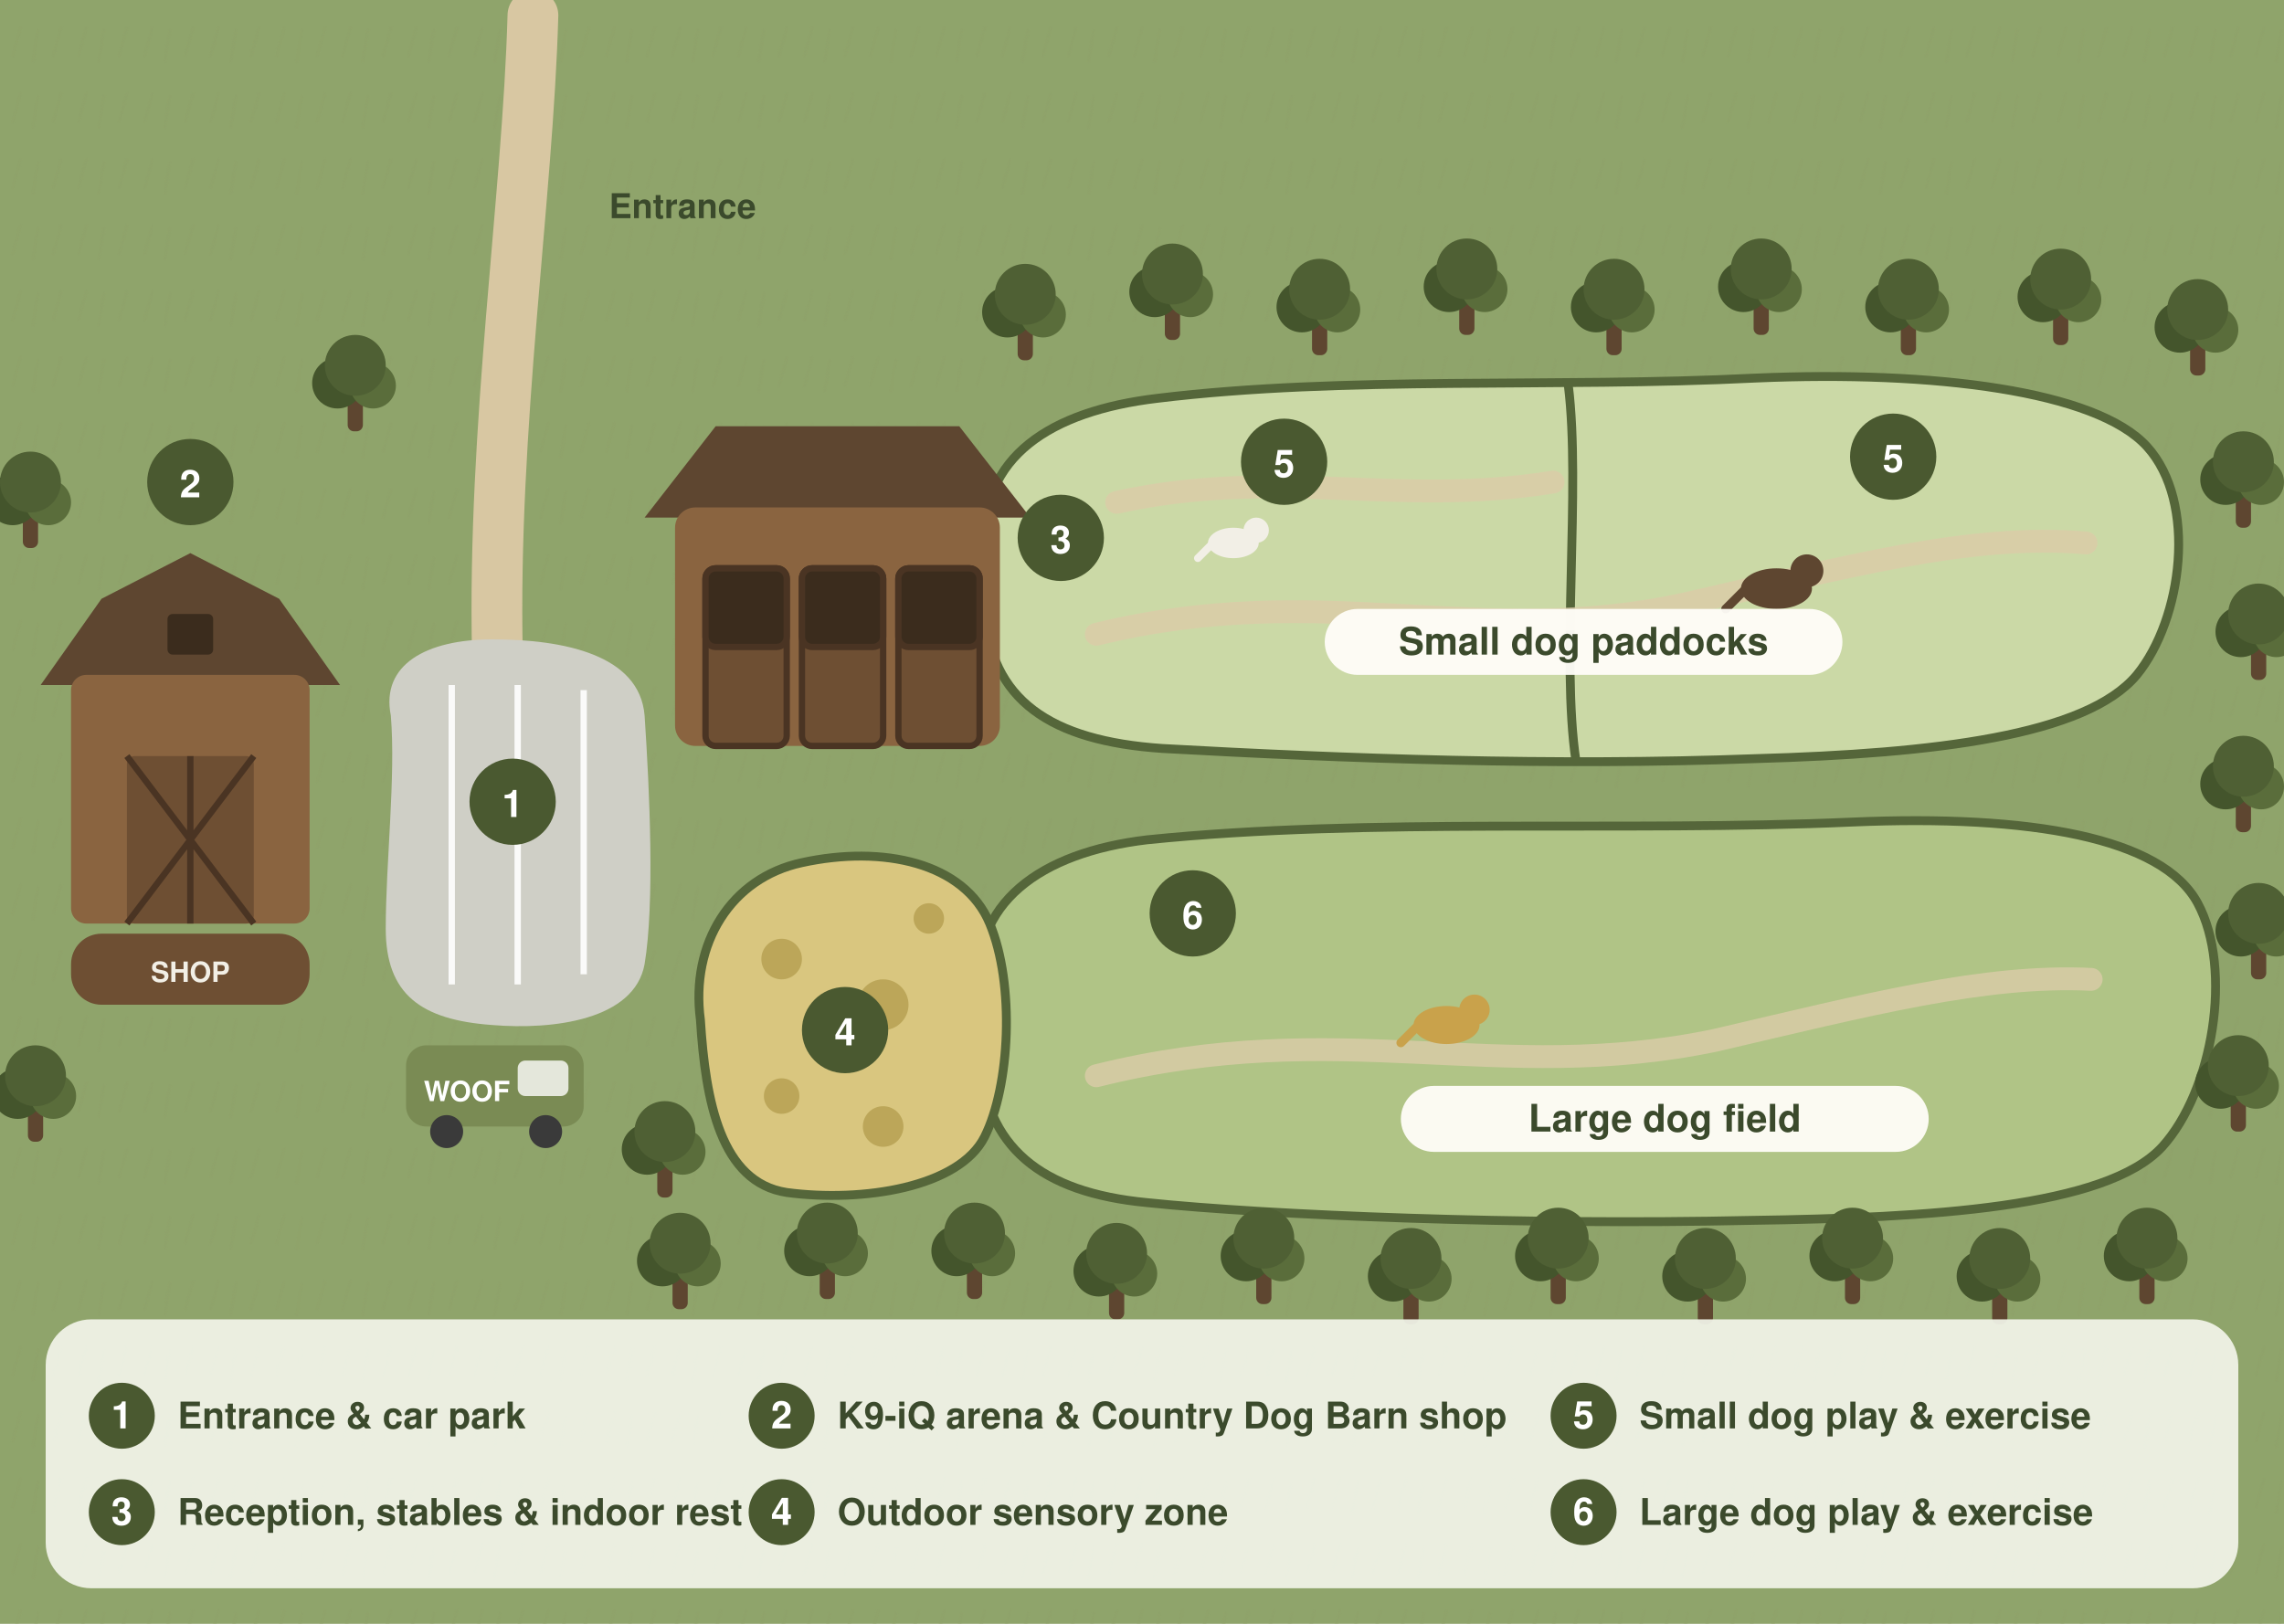
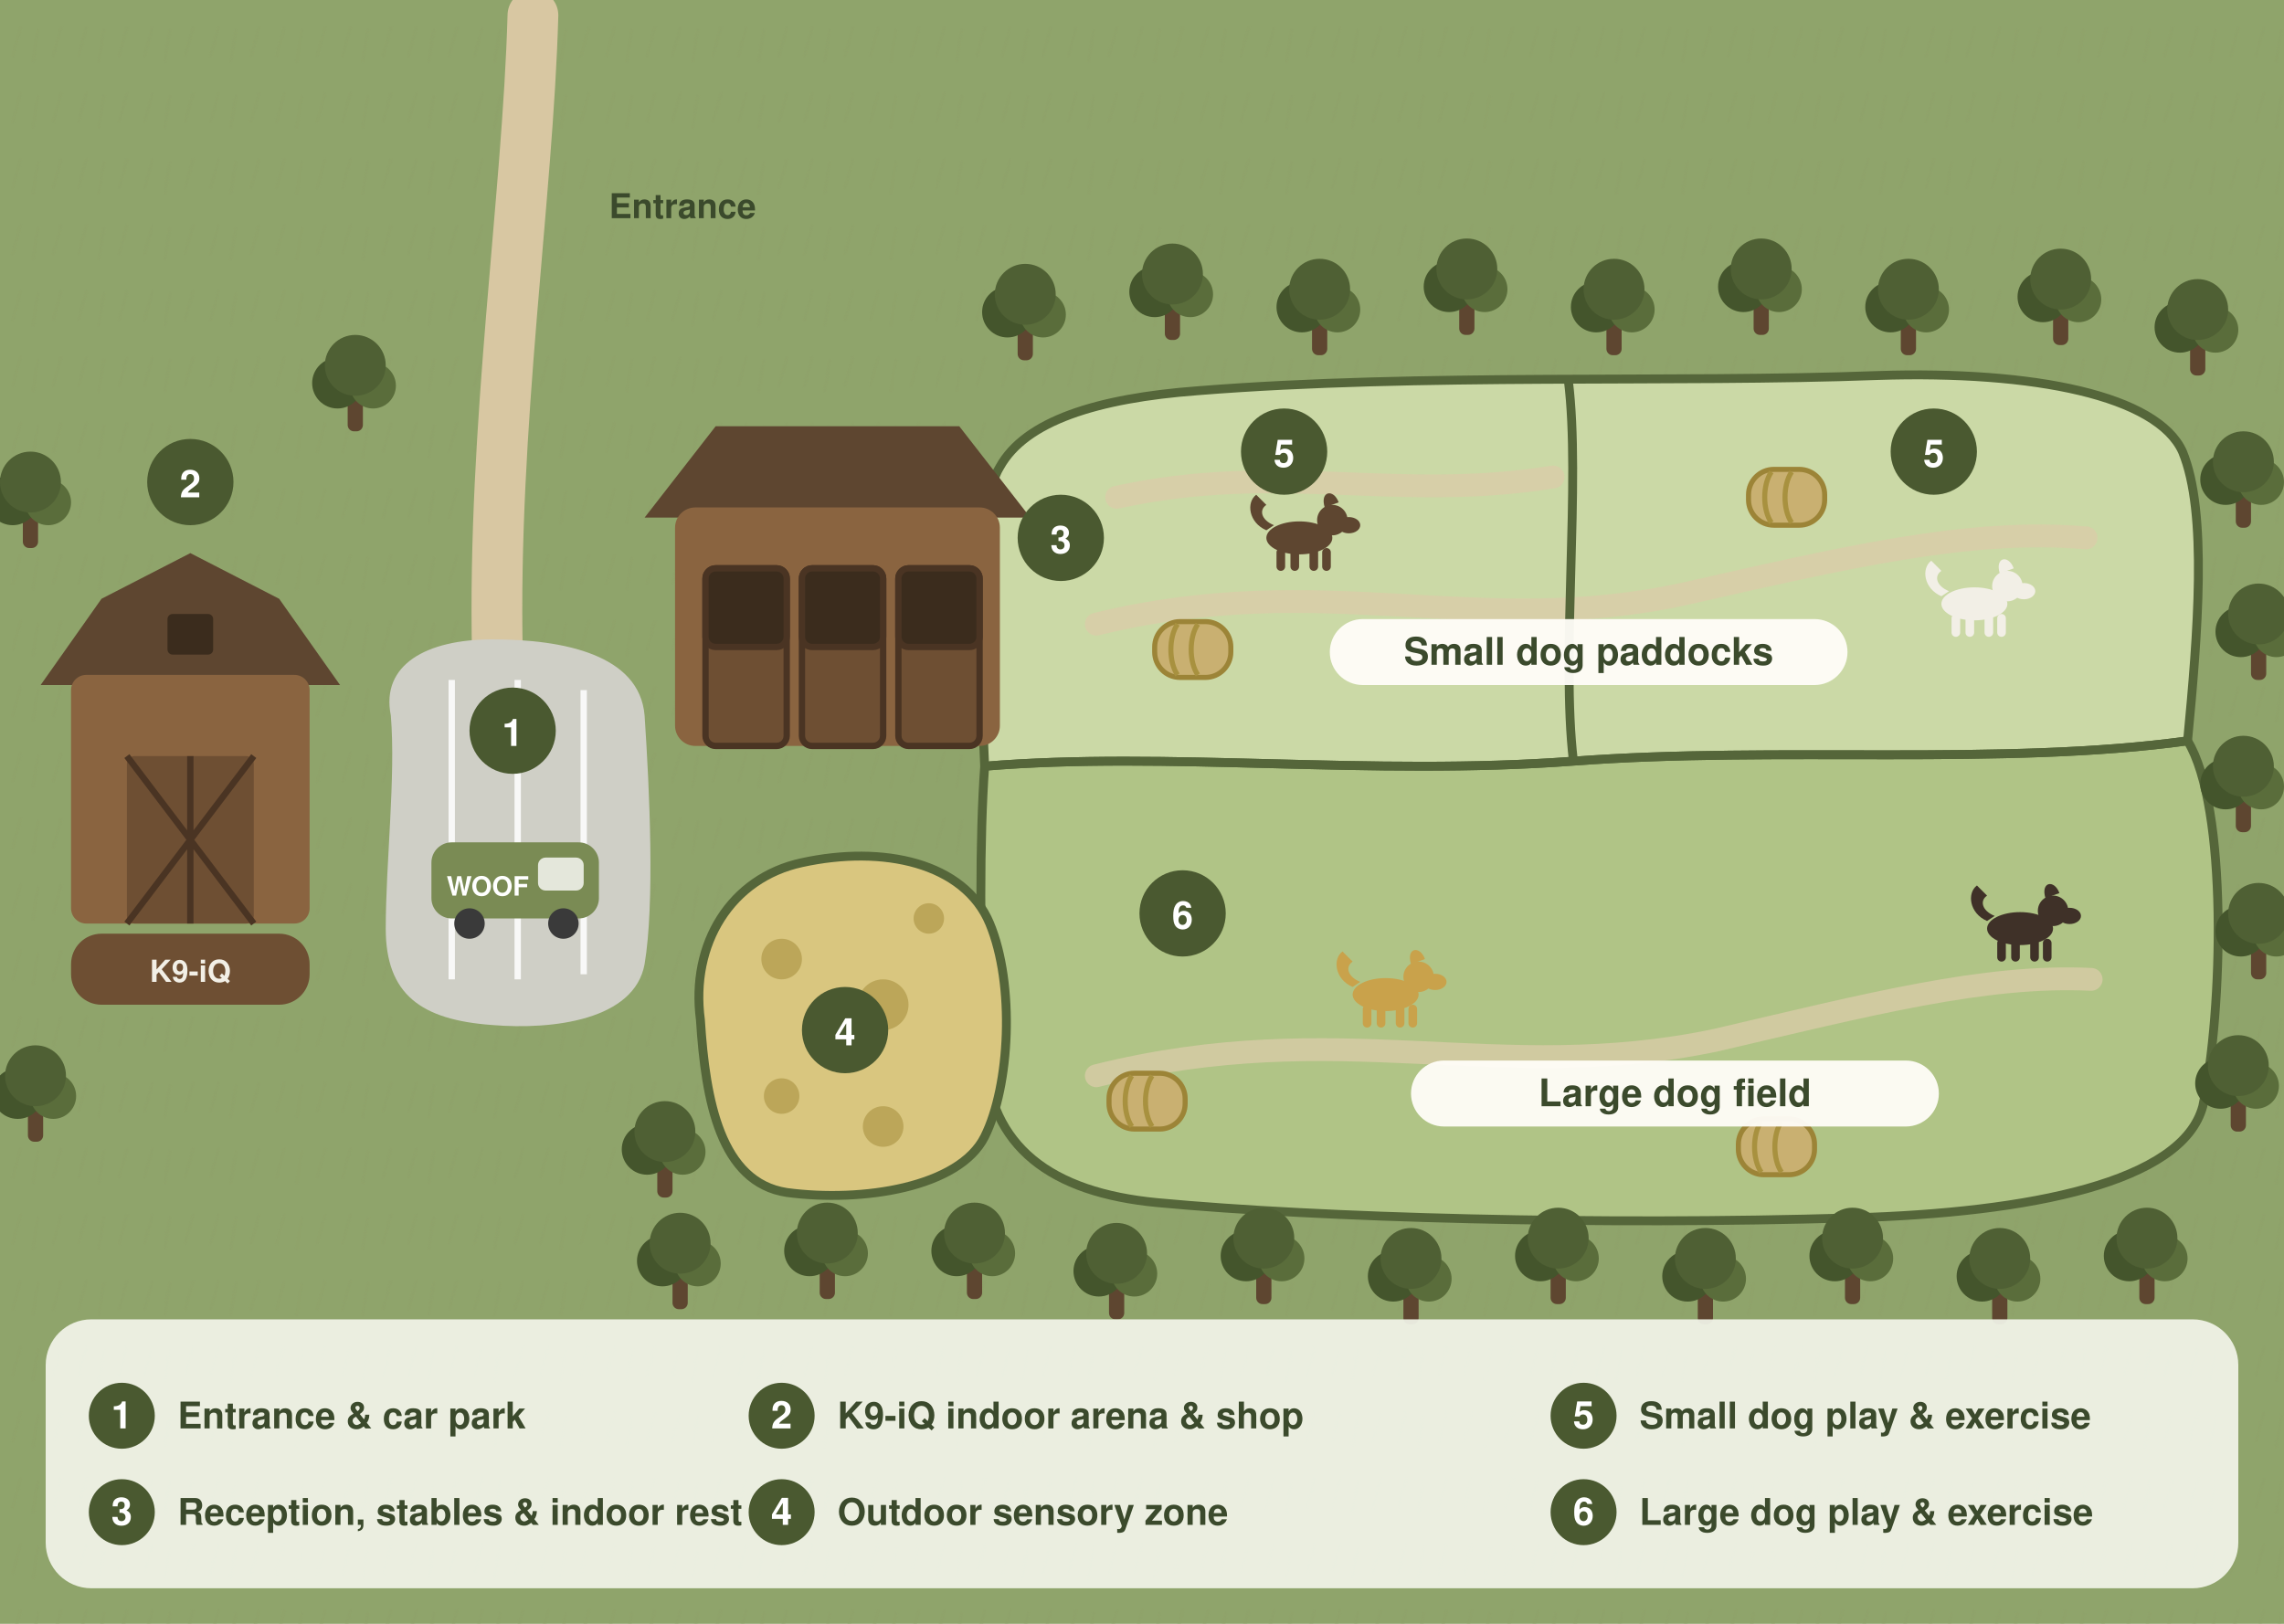
<svg xmlns="http://www.w3.org/2000/svg" viewBox="0 0 900 640" role="img" aria-labelledby="mapTitle mapDesc" font-family="system-ui, -apple-system, 'Segoe UI', Helvetica, sans-serif">
  <defs>
    <pattern id="grassTex" width="26" height="26" patternUnits="userSpaceOnUse">
      <path d="M5 22c1-4 2-7 3-11M13 24c1-5 1-8 2-12M21 22c1-4 2-7 3-11" stroke="#8FA168" stroke-width="1.4" fill="none" stroke-linecap="round" opacity=".38" />
    </pattern>
    <g id="tree">
      <rect x="-3" y="5" width="6" height="15" rx="2.5" fill="#5E4630" />
      <circle cx="-7" cy="1" r="10" fill="#44552C" />
      <circle cx="7" cy="2" r="9" fill="#5A6D3B" />
      <circle cx="0" cy="-6" r="12" fill="#4F6034" />
+     </g>
+     <g id="dog">
+       <path d="M-13 -3C-20 -6 -21 -14 -17 -17L-13 -13C-16 -11 -15 -7 -10 -5Z" />
+       <ellipse cx="0" cy="0" rx="13" ry="6.5" />
+       <rect x="-9" y="4" width="3.4" height="9" rx="1.7" />
+       <rect x="-3.5" y="4" width="3.4" height="9" rx="1.7" />
+       <rect x="4" y="4" width="3.4" height="9" rx="1.7" />
+       <rect x="9" y="4" width="3.4" height="9" rx="1.7" />
+       <circle cx="13" cy="-7" r="6" />
+       <ellipse cx="19.5" cy="-5" rx="4.5" ry="3.2" />
+       <path d="M10 -12C8 -18.5 13.5 -19.5 15.5 -14Z" />
+     </g>
+     <g id="bale">
+       <rect x="-15" y="-11" width="30" height="22" rx="10" fill="#C9B071" />
+       <rect x="-15" y="-11" width="30" height="22" rx="10" fill="none" stroke="#9C8437" stroke-width="2" />
+       <path d="M-6 -10C-9.5 -5 -9.5 5 -6 10M2 -10C-1.5 -5 -1.5 5 2 10" stroke="#A8913F" stroke-width="2" fill="none" />
    </g>
    <style>
      .plate  { fill:#FFFDF8; opacity:.95; }
      .ptext  { fill:#3B4A2C; font-size:15px; font-weight:700; }
      .marker { fill:#4A5930; }
      .mnum   { fill:#ffffff; font-size:15px; font-weight:700; }
      .ltext  { fill:#3B4A2C; font-size:14.5px; font-weight:600; }
      .fence  { fill:none; stroke:#55663A; stroke-width:3.5; }
    </style>
  </defs>
  <rect width="900" height="640" fill="#8FA46B" />
  <rect width="900" height="640" fill="url(#grassTex)" />
  <path d="M210 6C208 78 194 168 196 258" stroke="#D8C7A2" stroke-width="20" fill="none" stroke-linecap="round" />
  <text x="240" y="86" font-size="13.5" font-weight="700" fill="#3B4A2C">Entrance</text>
-   <path id="fieldBig" d="M386 392C382 356 410 336 452 331C540 322 640 328 730 324C800 321 852 330 866 356            C880 382 872 430 852 452C830 476 760 480 690 481C600 483 500 479 452 474            C410 470 388 452 386 416Z" fill="#B0C486" />
-   <use href="#fieldBig" fill="url(#grassTex)" />
-   <use href="#fieldBig" class="fence" />
-   <path id="fieldSmall" d="M388 216C386 180 414 162 456 157C530 148 612 153 692 149C762 146 826 154 846 176            C866 198 860 244 842 266C822 290 762 297 692 299C612 302 530 299 458 295            C414 292 390 276 388 240Z" fill="#CBD9A6" />
-   <use href="#fieldSmall" fill="url(#grassTex)" />
-   <use href="#fieldSmall" class="fence" />
-   <path d="M618 152C623 192 615 260 621 300" class="fence" stroke="#6B7C47" />
-   <g stroke="#DBCCA8" stroke-width="9" fill="none" stroke-linecap="round" opacity=".8">
-     <path d="M432 250c90-22 150 6 232-12 62-14 112-28 158-24" />
+   <path d="M388 302C386 258 384 200 394 184C404 166 432 157 472 154C560 147 660 151 740 148            C802 146 850 156 860 178C870 202 866 250 862 292C790 302 700 294 620 300            C540 306 460 296 388 302Z" fill="#CBD9A6" />
+   <path d="M388 302C460 296 540 306 620 300C700 294 790 302 862 292C878 318 876 398 868 436            C860 466 800 478 730 480C630 483 520 480 456 474C414 470 390 452 388 416            C386 372 386 330 388 302Z" fill="#B0C486" />
+   <g stroke="#DBCCA8" stroke-width="9" fill="none" stroke-linecap="round" opacity=".75">
+     <path d="M432 246c90-22 150 6 232-12 62-14 112-26 158-22" />
    <path d="M432 424c96-24 158 4 244-14 60-14 106-26 148-24" />
-     <path d="M440 198c64-14 110 2 172-8" />
+     <path d="M440 196c64-14 110 2 172-8" />
  </g>
-   <path id="sensory" d="M276 402C272 372 288 346 316 340C348 333 380 340 390 364C400 388 398 428 388 448            C378 468 340 474 310 470C284 466 278 434 276 402Z" fill="#D9C67F" />
-   <use href="#sensory" class="fence" />
+   <path d="M388 302C386 258 384 200 394 184C404 166 432 157 472 154C560 147 660 151 740 148            C802 146 850 156 860 178C870 202 866 250 862 292" class="fence" />
+   <path d="M388 302C460 296 540 306 620 300C700 294 790 302 862 292C878 318 876 398 868 436            C860 466 800 478 730 480C630 483 520 480 456 474C414 470 390 452 388 416            C386 372 386 330 388 302Z" class="fence" />
+   <path d="M388 302C460 296 540 306 620 300C700 294 790 302 862 292" class="fence" stroke="#6B7C47" />
+   <path d="M618 150C623 190 615 258 620 300" class="fence" stroke="#6B7C47" />
+   <path d="M276 402C272 372 288 346 316 340C348 333 380 340 390 364C400 388 398 428 388 448            C378 468 340 474 310 470C284 466 278 434 276 402Z" fill="#D9C67F" />
+   <path d="M276 402C272 372 288 346 316 340C348 333 380 340 390 364C400 388 398 428 388 448            C378 468 340 474 310 470C284 466 278 434 276 402Z" class="fence" />
  <g fill="#A8913F" opacity=".6">
    <circle cx="308" cy="378" r="8" />
    <circle cx="348" cy="396" r="10" />
    <circle cx="366" cy="362" r="6" />
    <circle cx="308" cy="432" r="7" />
    <circle cx="348" cy="444" r="8" />
  </g>
  <g>
    <path d="M254 204L282 168H378L406 204Z" fill="#5E4630" />
    <rect x="266" y="200" width="128" height="94" rx="8" fill="#8A6440" />
    <g stroke="#4A3423" stroke-width="2.5">
      <rect x="278" y="224" width="32" height="70" rx="4" fill="#6E4F33" />
      <rect x="278" y="224" width="32" height="31" rx="4" fill="#3B2C1D" />
      <rect x="316" y="224" width="32" height="70" rx="4" fill="#6E4F33" />
      <rect x="316" y="224" width="32" height="31" rx="4" fill="#3B2C1D" />
      <rect x="354" y="224" width="32" height="70" rx="4" fill="#6E4F33" />
      <rect x="354" y="224" width="32" height="31" rx="4" fill="#3B2C1D" />
    </g>
  </g>
  <g>
    <path d="M154 282C150 262 168 252 194 252C222 252 252 258 254 282C256 312 258 356 254 380              C250 402 218 406 194 404C166 402 152 392 152 366C152 340 156 306 154 282Z" fill="#CFCFC6" />
-     <g stroke="#FFFFFF" stroke-width="2.5" opacity=".9">
-       <path d="M178 270v118M204 270v118M230 272v112" />
+     <g stroke="#FFFFFF" stroke-width="2.5" opacity=".85">
+       <path d="M178 268v118M204 268v118M230 272v112" />
    </g>
-     <g transform="translate(160 412)">
-       <rect x="0" y="0" width="70" height="32" rx="8" fill="#7A8B54" />
-       <rect x="44" y="6" width="20" height="14" rx="3" fill="#EDEFE6" opacity=".92" />
-       <text x="7" y="22" font-size="11" font-weight="700" fill="#FFFFFF">WOOF</text>
-       <circle cx="16" cy="34" r="6.5" fill="#3A3A3A" />
-       <circle cx="55" cy="34" r="6.5" fill="#3A3A3A" />
+     <g transform="translate(170 332)">
+       <rect x="0" y="0" width="66" height="30" rx="8" fill="#7A8B54" />
+       <rect x="42" y="6" width="18" height="13" rx="3" fill="#EDEFE6" opacity=".92" />
+       <text x="6" y="21" font-size="10.5" font-weight="700" fill="#FFFFFF">WOOF</text>
+       <circle cx="15" cy="32" r="6" fill="#3A3A3A" />
+       <circle cx="52" cy="32" r="6" fill="#3A3A3A" />
    </g>
  </g>
  <g>
    <path d="M16 270L40 236L75 218L110 236L134 270Z" fill="#5E4630" />
    <rect x="28" y="266" width="94" height="98" rx="6" fill="#8A6440" />
    <rect x="66" y="242" width="18" height="16" rx="2" fill="#3B2C1D" />
    <rect x="50" y="298" width="50" height="66" rx="3" fill="#6E4F33" />
    <path d="M50 298l50 66M100 298l-50 66M75 298v66" stroke="#4A3423" stroke-width="2.5" fill="none" />
    <rect x="28" y="368" width="94" height="28" rx="12" fill="#6E4F33" />
-     <text x="75" y="387" font-size="11" font-weight="700" fill="#F2EFE6" text-anchor="middle">SHOP</text>
+     <text x="75" y="387" font-size="12" font-weight="700" fill="#F2EFE6" text-anchor="middle">K9-iQ</text>
  </g>
-   <g>
-     <g transform="translate(700 232)" fill="#5E4630">
-       <ellipse rx="14" ry="8" />
-       <circle cx="12" cy="-7" r="6.5" />
-       <path d="M-13 1l-7 7" stroke="#5E4630" stroke-width="3.5" stroke-linecap="round" fill="none" />
-     </g>
-     <g transform="translate(570 404)" fill="#C9A24B">
-       <ellipse rx="13" ry="7.5" />
-       <circle cx="11" cy="-6" r="6" />
-       <path d="M-12 1l-6 6" stroke="#C9A24B" stroke-width="3.5" stroke-linecap="round" fill="none" />
-     </g>
-     <g transform="translate(486 214)" fill="#F2EFE6">
-       <ellipse rx="10" ry="6" />
-       <circle cx="9" cy="-5" r="5" />
-       <path d="M-9 1l-5 5" stroke="#F2EFE6" stroke-width="3" stroke-linecap="round" fill="none" />
-     </g>
-   </g>
+   <use href="#bale" x="704" y="196" />
+   <use href="#bale" x="470" y="256" />
+   <use href="#bale" x="452" y="434" />
+   <use href="#bale" x="700" y="452" />
+   <use href="#dog" x="512" y="212" fill="#5E4630" />
+   <use href="#dog" x="778" y="238" fill="#F2EFE6" />
+   <use href="#dog" x="546" y="392" fill="#C9A24B" />
+   <use href="#dog" x="796" y="366" fill="#3F3128" />
  <g>
    <use href="#tree" x="404" y="122" />
    <use href="#tree" x="462" y="114" />
    <use href="#tree" x="520" y="120" />
    <use href="#tree" x="578" y="112" />
    <use href="#tree" x="636" y="120" />
    <use href="#tree" x="694" y="112" />
    <use href="#tree" x="752" y="120" />
    <use href="#tree" x="812" y="116" />
    <use href="#tree" x="866" y="128" />
    <use href="#tree" x="884" y="188" />
    <use href="#tree" x="890" y="248" />
    <use href="#tree" x="884" y="308" />
    <use href="#tree" x="890" y="366" />
    <use href="#tree" x="882" y="426" />
    <use href="#tree" x="846" y="494" />
    <use href="#tree" x="788" y="502" />
    <use href="#tree" x="730" y="494" />
    <use href="#tree" x="672" y="502" />
    <use href="#tree" x="614" y="494" />
    <use href="#tree" x="556" y="502" />
    <use href="#tree" x="498" y="494" />
    <use href="#tree" x="440" y="500" />
    <use href="#tree" x="384" y="492" />
    <use href="#tree" x="326" y="492" />
    <use href="#tree" x="268" y="496" />
    <use href="#tree" x="262" y="452" />
    <use href="#tree" x="14" y="430" />
    <use href="#tree" x="12" y="196" />
    <use href="#tree" x="140" y="150" />
  </g>
  <g>
-     <circle class="marker" cx="202" cy="316" r="17" />
-     <text class="mnum" x="202" y="322" text-anchor="middle">1</text>
+     <circle class="marker" cx="202" cy="288" r="17" />
+     <text class="mnum" x="202" y="294" text-anchor="middle">1</text>
    <circle class="marker" cx="75" cy="190" r="17" />
    <text class="mnum" x="75" y="196" text-anchor="middle">2</text>
    <circle class="marker" cx="418" cy="212" r="17" />
    <text class="mnum" x="418" y="218" text-anchor="middle">3</text>
    <circle class="marker" cx="333" cy="406" r="17" />
    <text class="mnum" x="333" y="412" text-anchor="middle">4</text>
-     <circle class="marker" cx="506" cy="182" r="17" />
-     <text class="mnum" x="506" y="188" text-anchor="middle">5</text>
-     <circle class="marker" cx="746" cy="180" r="17" />
-     <text class="mnum" x="746" y="186" text-anchor="middle">5</text>
-     <circle class="marker" cx="470" cy="360" r="17" />
-     <text class="mnum" x="470" y="366" text-anchor="middle">6</text>
+     <circle class="marker" cx="506" cy="178" r="17" />
+     <text class="mnum" x="506" y="184" text-anchor="middle">5</text>
+     <circle class="marker" cx="762" cy="178" r="17" />
+     <text class="mnum" x="762" y="184" text-anchor="middle">5</text>
+     <circle class="marker" cx="466" cy="360" r="17" />
+     <text class="mnum" x="466" y="366" text-anchor="middle">6</text>
  </g>
-   <rect class="plate" x="522" y="240" width="204" height="26" rx="13" />
-   <text class="ptext" x="624" y="258" text-anchor="middle">Small dog paddocks</text>
-   <rect class="plate" x="552" y="428" width="208" height="26" rx="13" />
-   <text class="ptext" x="656" y="446" text-anchor="middle">Large dog field</text>
+   <rect class="plate" x="524" y="244" width="204" height="26" rx="13" />
+   <text class="ptext" x="626" y="262" text-anchor="middle">Small dog paddocks</text>
+   <rect class="plate" x="556" y="418" width="208" height="26" rx="13" />
+   <text class="ptext" x="660" y="436" text-anchor="middle">Large dog field</text>
  <g>
    <rect x="18" y="520" width="864" height="106" rx="18" fill="#F1F3E8" opacity=".93" />
    <g>
      <circle class="marker" cx="48" cy="558" r="13" />
      <text class="mnum" x="48" y="563" text-anchor="middle">1</text>
      <text class="ltext" x="70" y="563">Entrance &amp; car park</text>
    </g>
    <g>
      <circle class="marker" cx="308" cy="558" r="13" />
      <text class="mnum" x="308" y="563" text-anchor="middle">2</text>
-       <text class="ltext" x="330" y="563">K9-iQ arena &amp; Country Dog Barn shop</text>
+       <text class="ltext" x="330" y="563">K9-iQ indoor arena &amp; shop</text>
    </g>
    <g>
      <circle class="marker" cx="48" cy="596" r="13" />
      <text class="mnum" x="48" y="601" text-anchor="middle">3</text>
      <text class="ltext" x="70" y="601">Reception, stables &amp; indoor rest</text>
    </g>
    <g>
      <circle class="marker" cx="308" cy="596" r="13" />
      <text class="mnum" x="308" y="601" text-anchor="middle">4</text>
      <text class="ltext" x="330" y="601">Outdoor sensory zone</text>
    </g>
    <g>
      <circle class="marker" cx="624" cy="558" r="13" />
      <text class="mnum" x="624" y="563" text-anchor="middle">5</text>
      <text class="ltext" x="646" y="563">Small dog play &amp; exercise</text>
    </g>
    <g>
      <circle class="marker" cx="624" cy="596" r="13" />
      <text class="mnum" x="624" y="601" text-anchor="middle">6</text>
      <text class="ltext" x="646" y="601">Large dog play &amp; exercise</text>
    </g>
  </g>
</svg>
